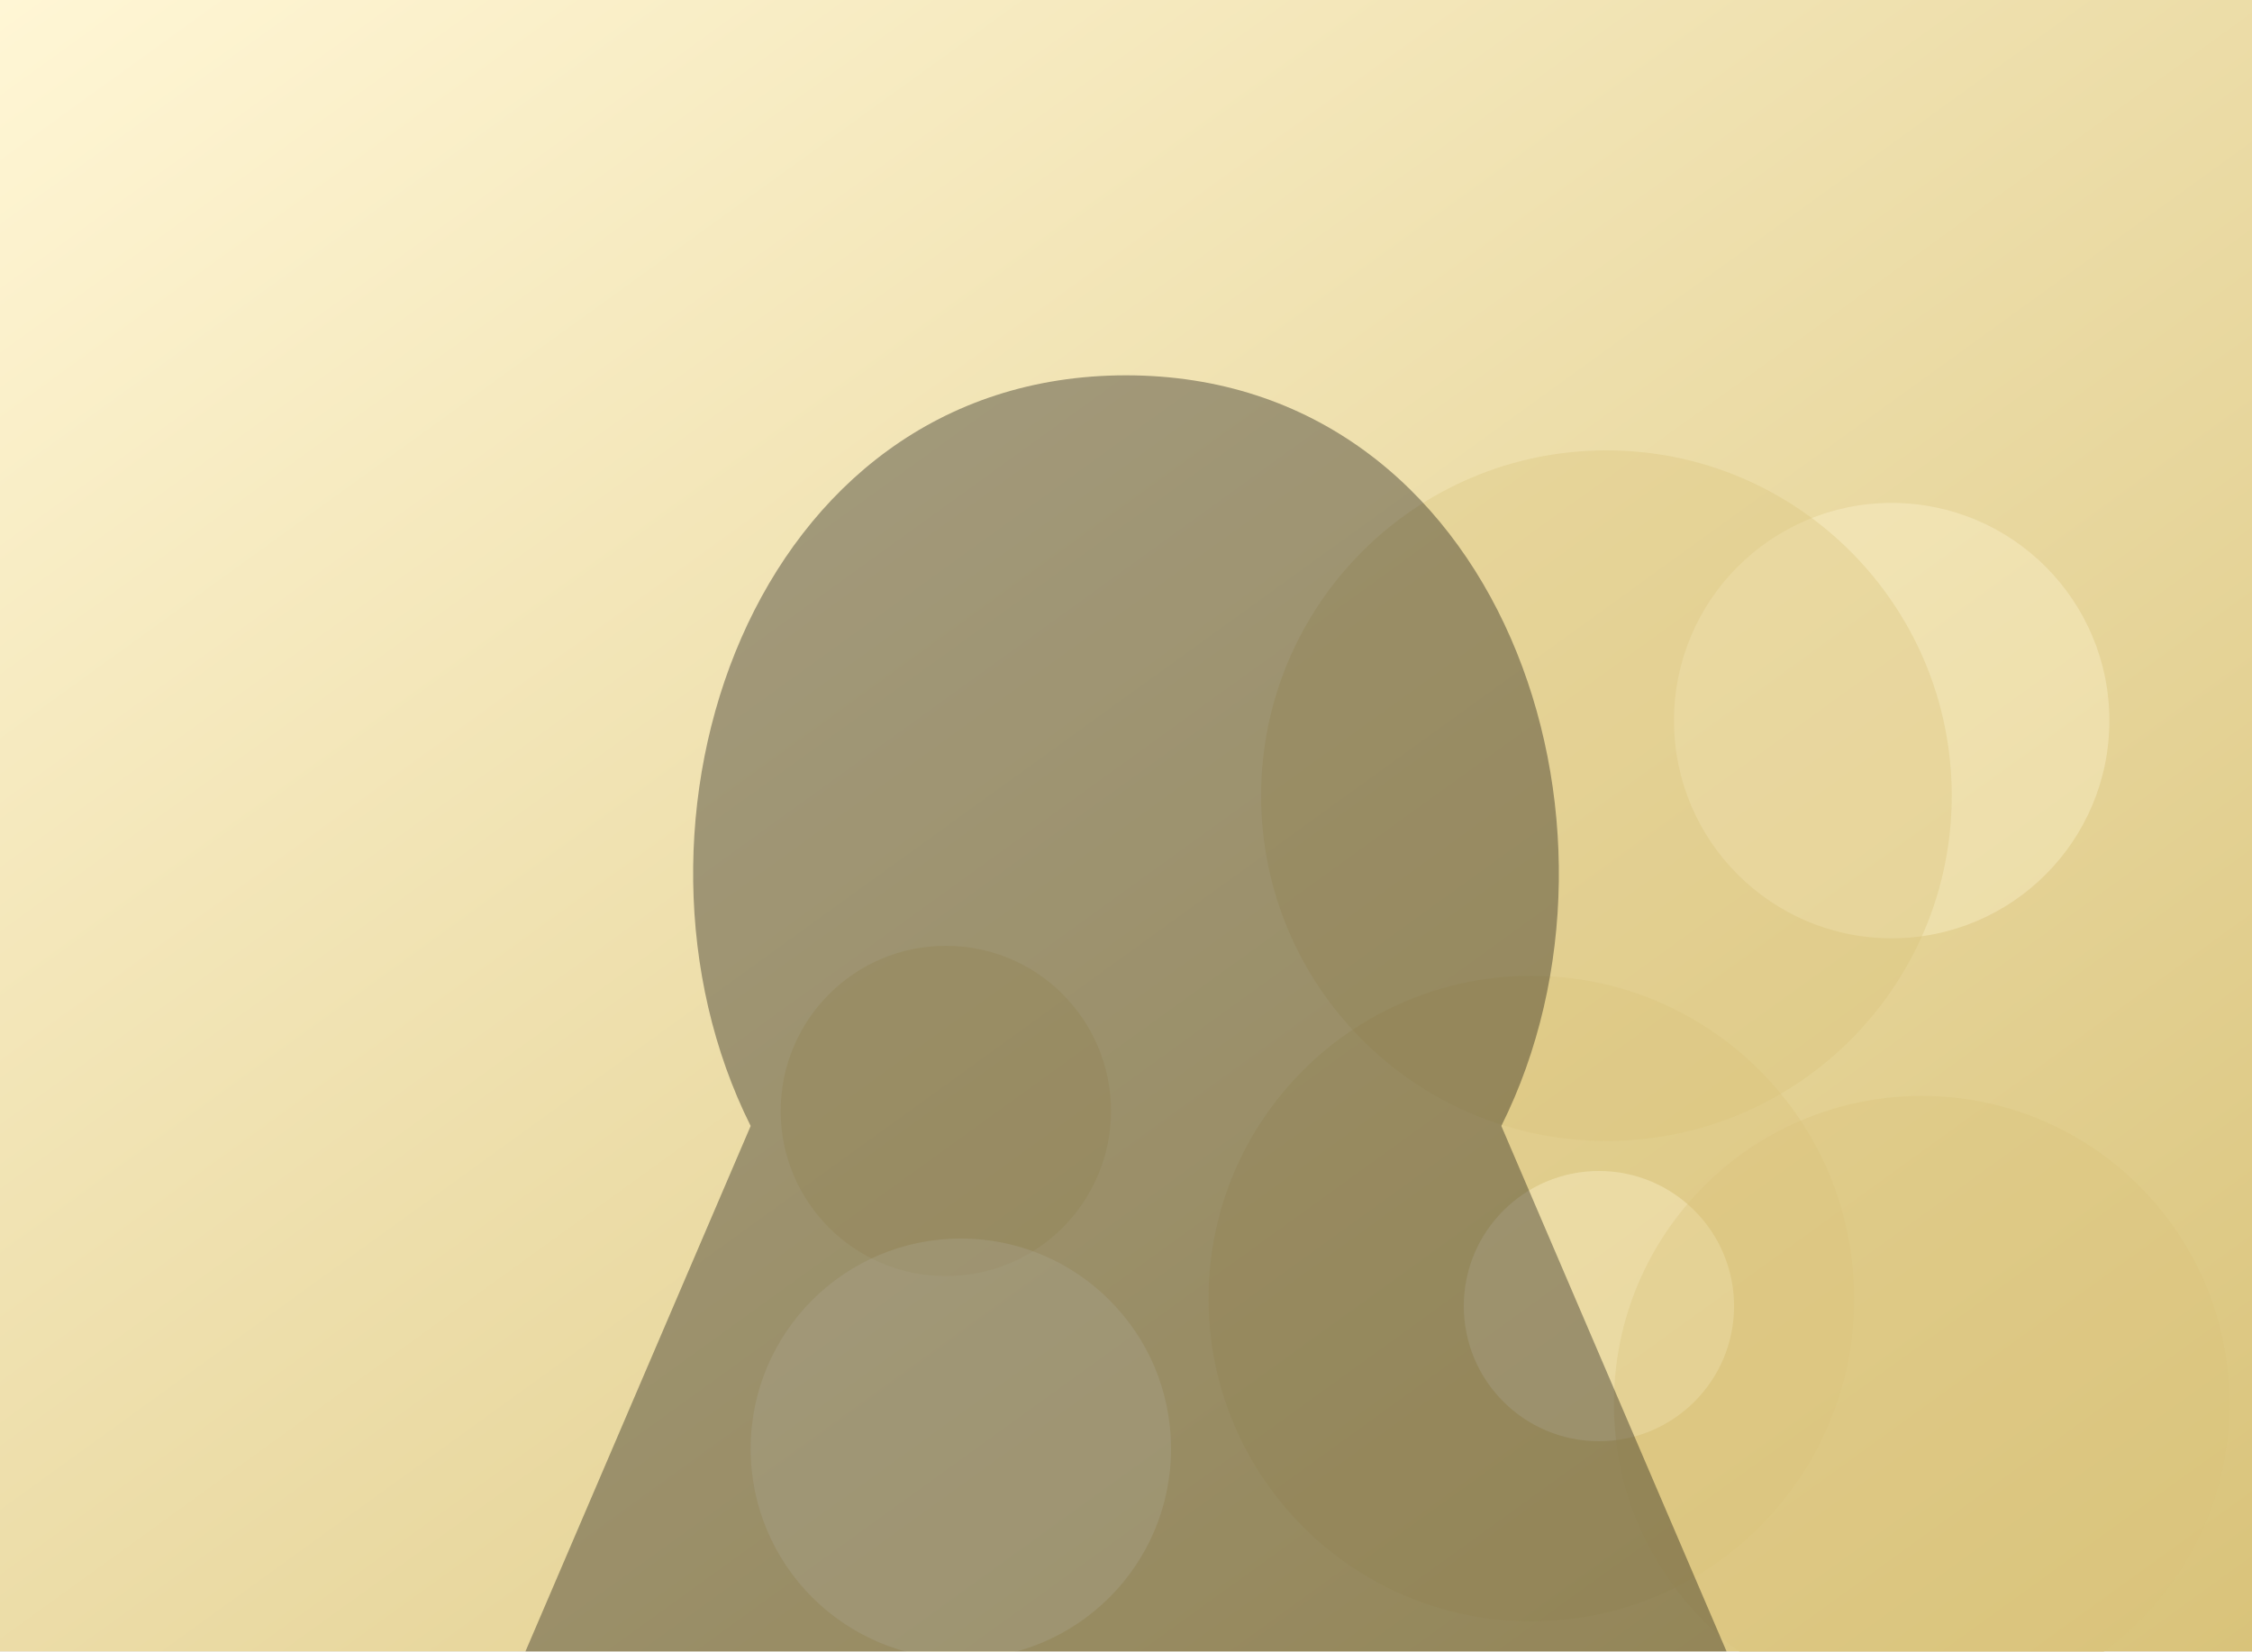
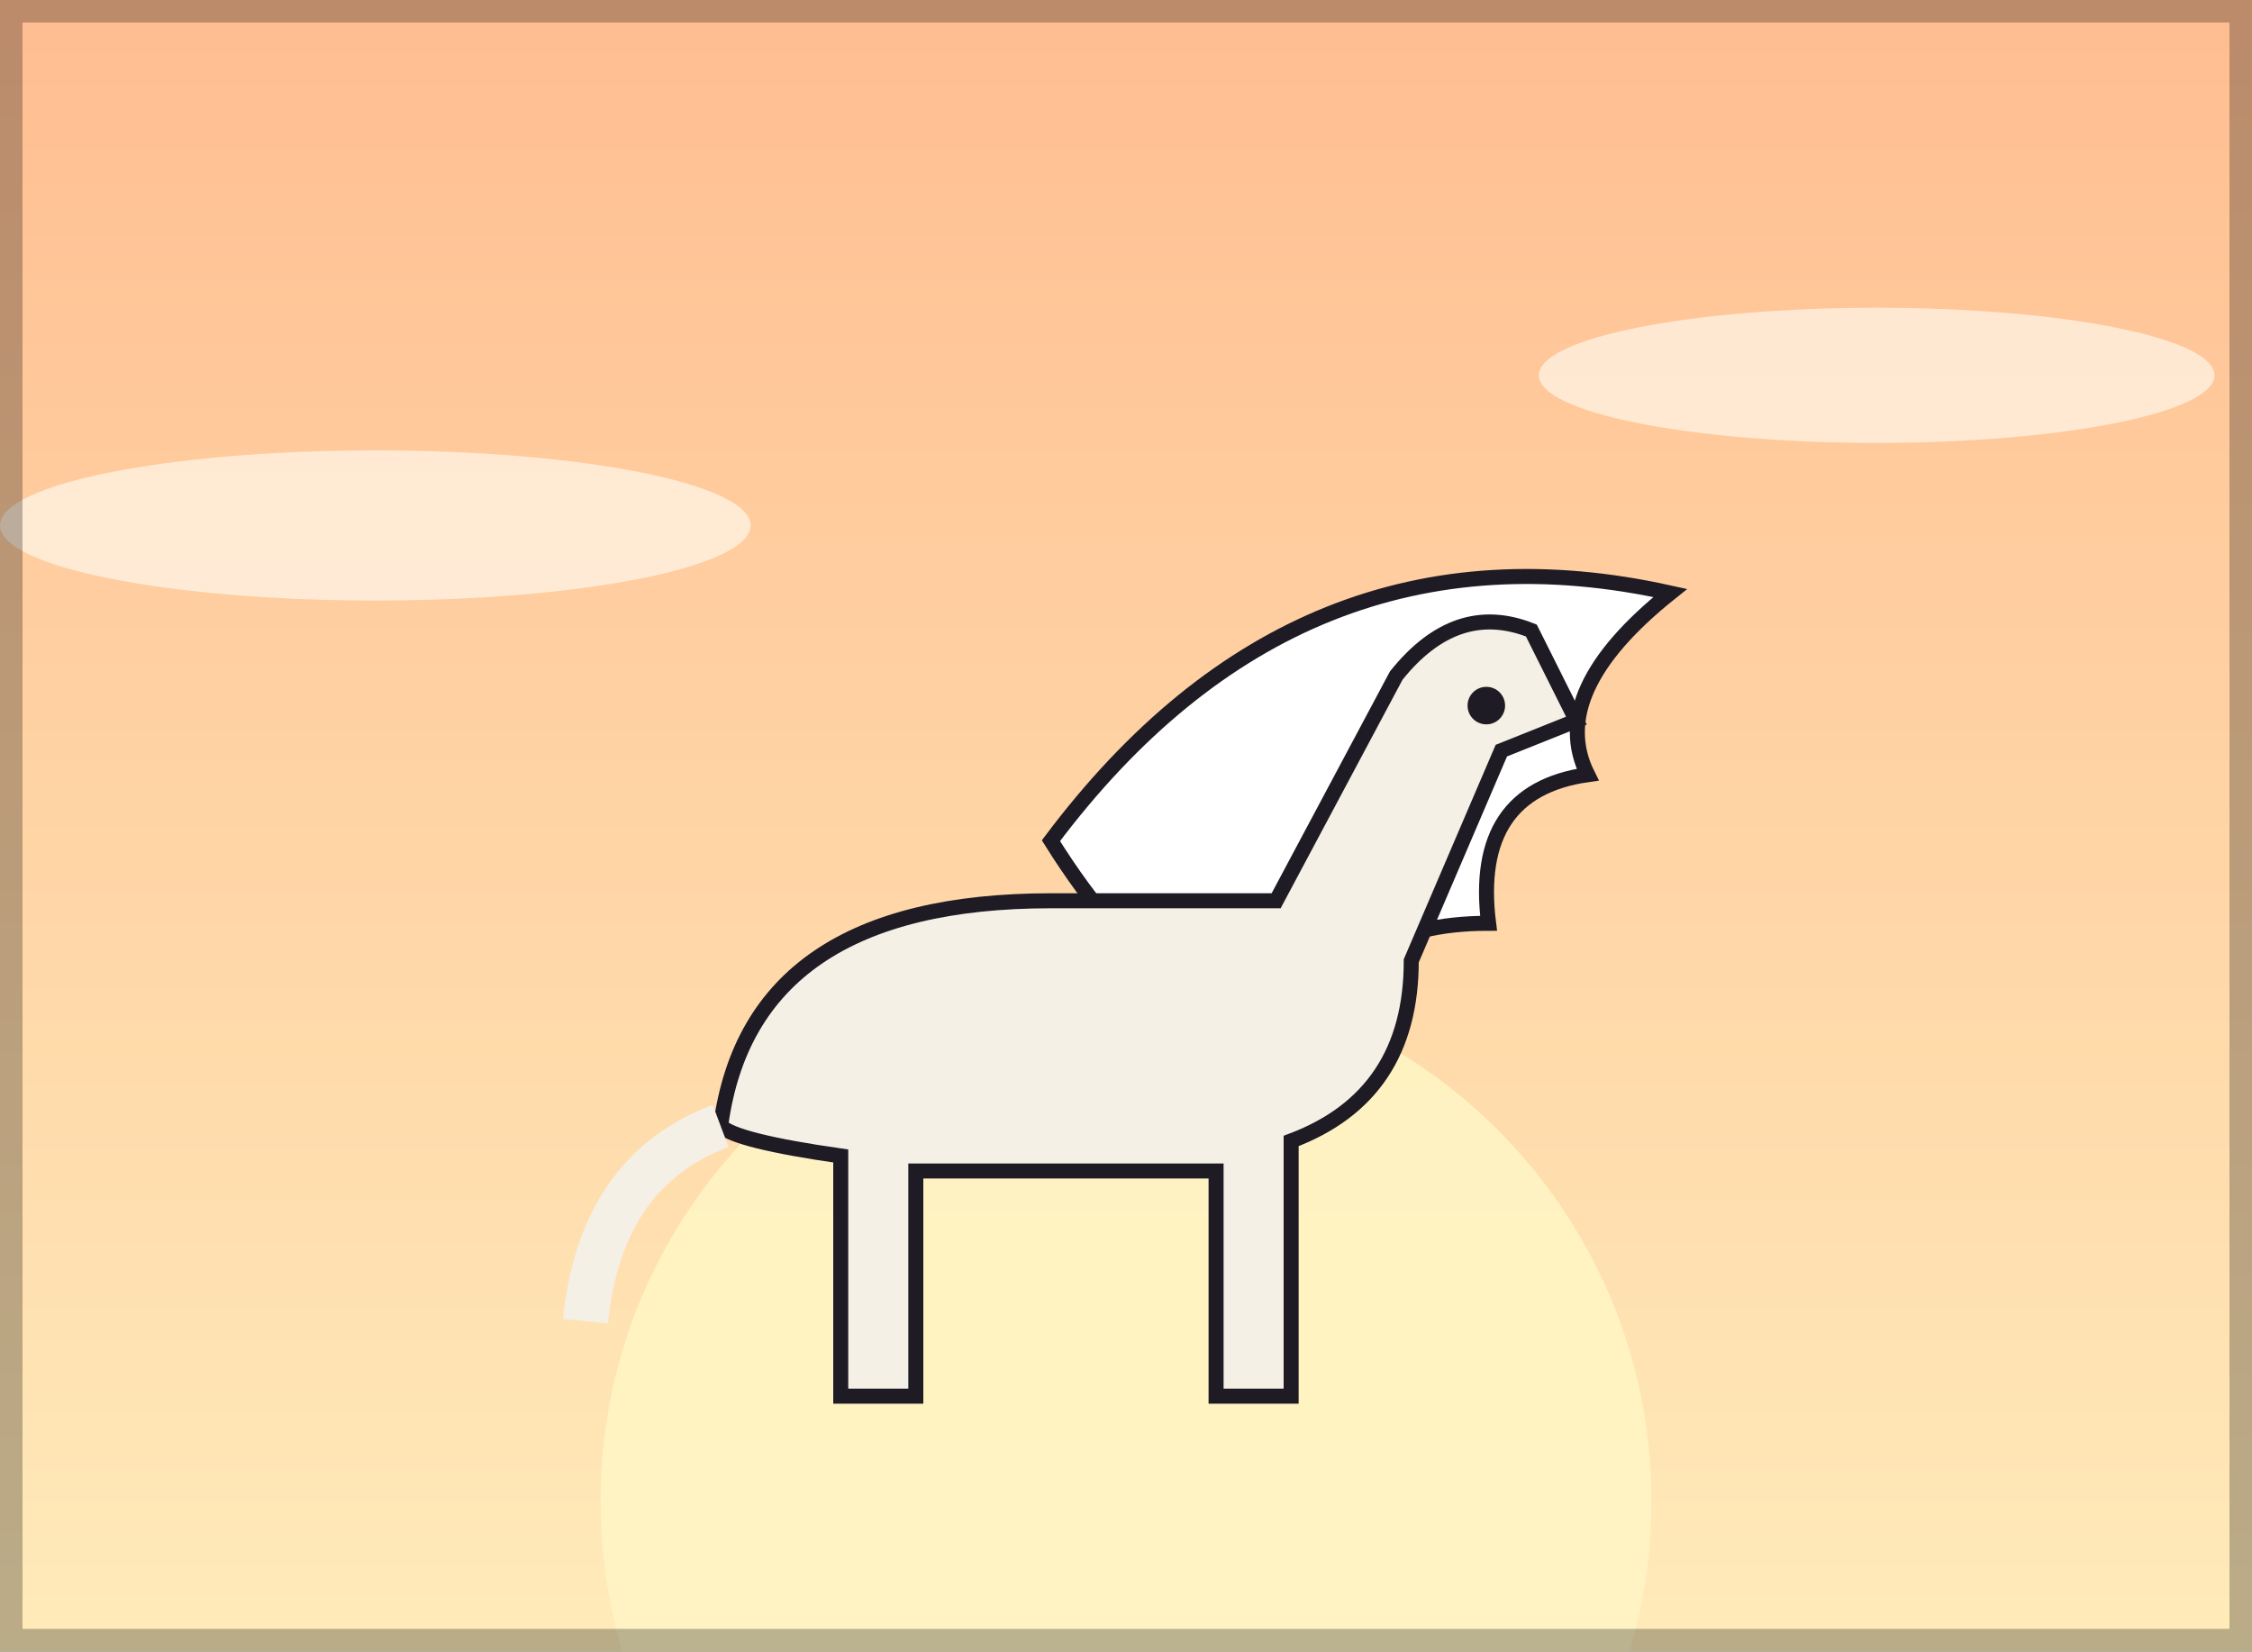
<svg xmlns="http://www.w3.org/2000/svg" viewBox="0 0 300 220">
  <defs>
-     <linearGradient id="g" x1="0" y1="0" x2="1" y2="1">
-       <stop offset="0" stop-color="#fff6d5" />
-       <stop offset="1" stop-color="#d9c37a" />
+     <linearGradient id="s" x1="0" y1="0" x2="0" y2="1">
+       <stop offset="0" stop-color="#ffb68a" />
+       <stop offset="1" stop-color="#ffe9b8" />
    </linearGradient>
  </defs>
-   <rect width="300" height="220" fill="url(#g)" />
-   <circle cx="204" cy="173" r="43" fill="#d9c37a" opacity="0.35" />
-   <circle cx="252" cy="96" r="29" fill="#fff6d5" opacity="0.35" />
-   <circle cx="126" cy="148" r="22" fill="#d9c37a" opacity="0.35" />
-   <circle cx="213" cy="174" r="18" fill="#fff6d5" opacity="0.35" />
-   <circle cx="256" cy="187" r="41" fill="#d9c37a" opacity="0.35" />
-   <circle cx="128" cy="193" r="28" fill="#fff6d5" opacity="0.35" />
-   <circle cx="214" cy="106" r="46" fill="#d9c37a" opacity="0.35" />
-   <path d="M150 50 C200 50 220 110 200 150 L230 220 L70 220 L100 150 C80 110 100 50 150 50 Z" fill="#0005" />
+   <rect width="300" height="220" fill="url(#s)" />
+   <circle cx="150" cy="200" r="70" fill="#fff4c4" opacity=".9" />
+   <g fill="#fff" opacity=".6">
+     <ellipse cx="50" cy="70" rx="50" ry="10" />
+     <ellipse cx="250" cy="50" rx="45" ry="9" />
+   </g>
+   <rect width="300" height="220" fill="#fff3c0" opacity=".12" />
+   <g>
+     <g stroke="#1e1b24" stroke-width="2">
+       <path d="M140 112 q33 -44 82.5 -33 q-16.5 13.2 -11 24.2 q-15.4 2.2 -13.2 19.8 q-19.8 0 -22 15.4 q-19.8 0 -36.3 -26.4z" fill="#fff" />
+     </g>
+     <path d="M96 150 q4 -30 44 -30 h30 l16 -30 q8 -10 18 -6 l6 12 l-10 4 l-12 28 q0 18 -16 24 v34 h-10 v-30 h-40 v30 h-10 v-32 q-14 -2 -16 -4z" fill="#f4f0e6" stroke="#1e1b24" stroke-width="2" />
+     <path d="M96 150 q-16 6 -18 26" stroke="#f4f0e6" stroke-width="6" fill="none" />
+     <circle cx="198" cy="94" r="2.5" fill="#1e1b24" />
+   </g>
+   <rect width="300" height="220" fill="none" stroke="#0004" stroke-width="6" />
</svg>
